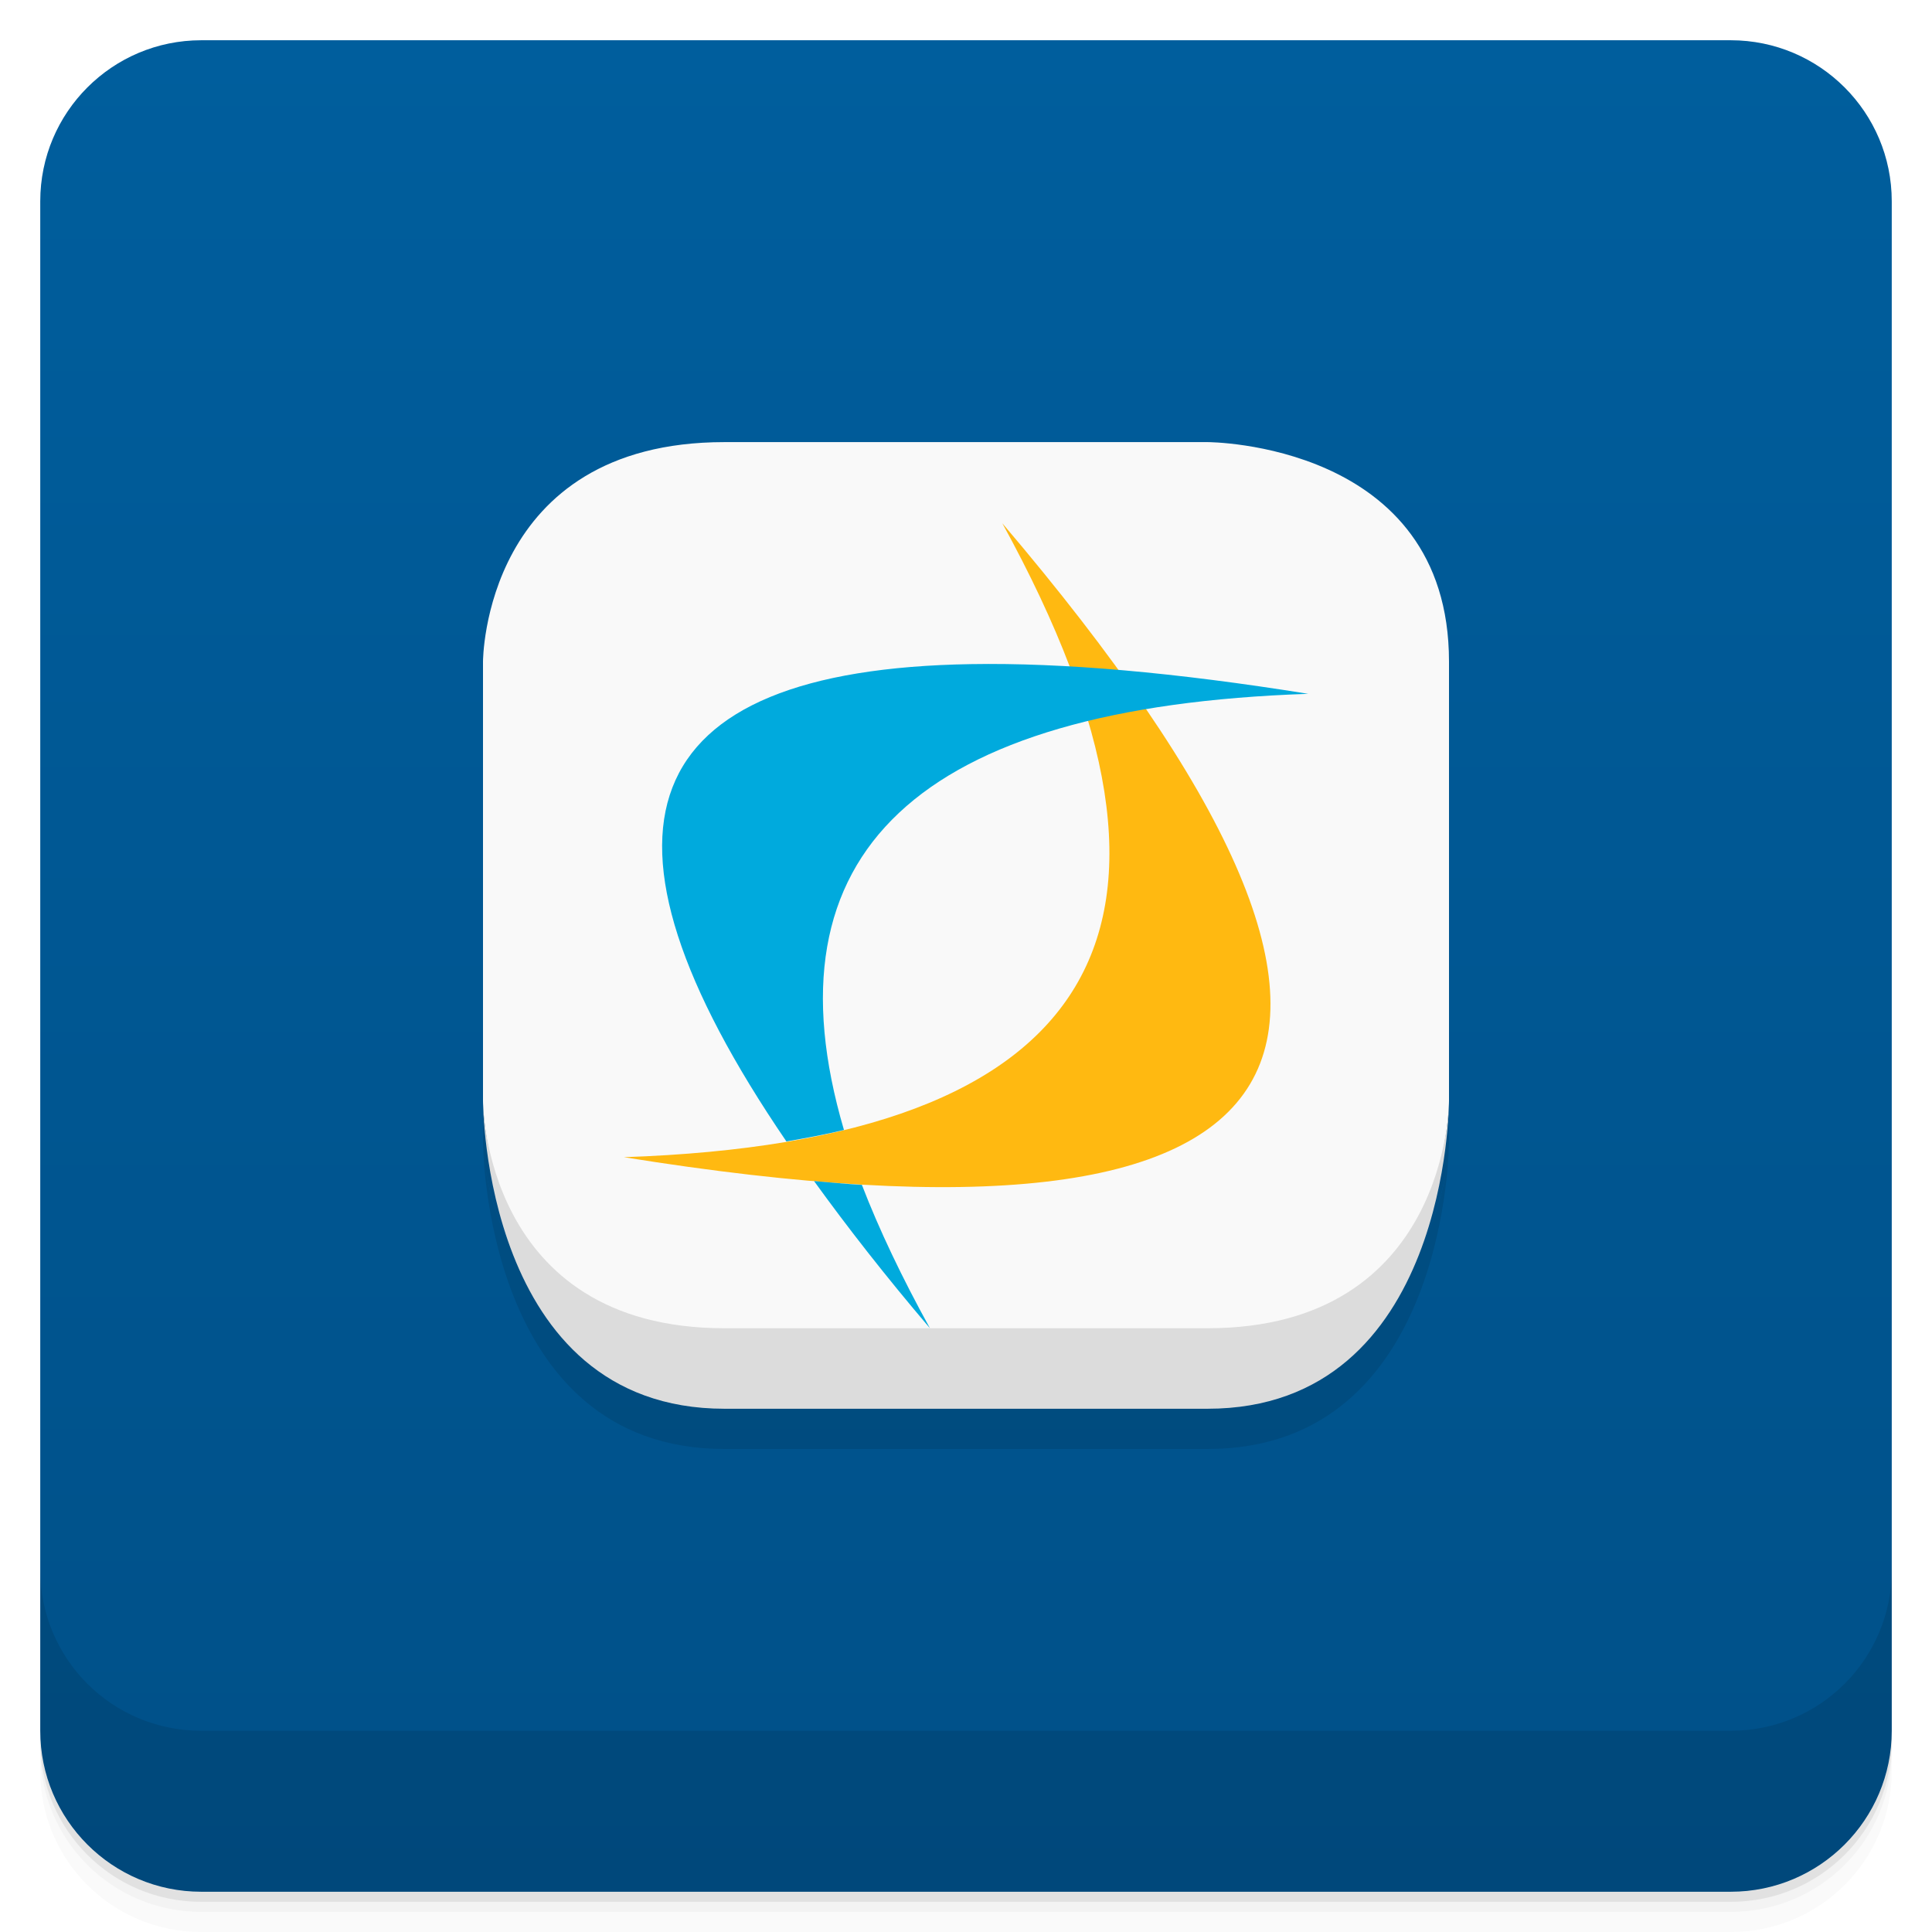
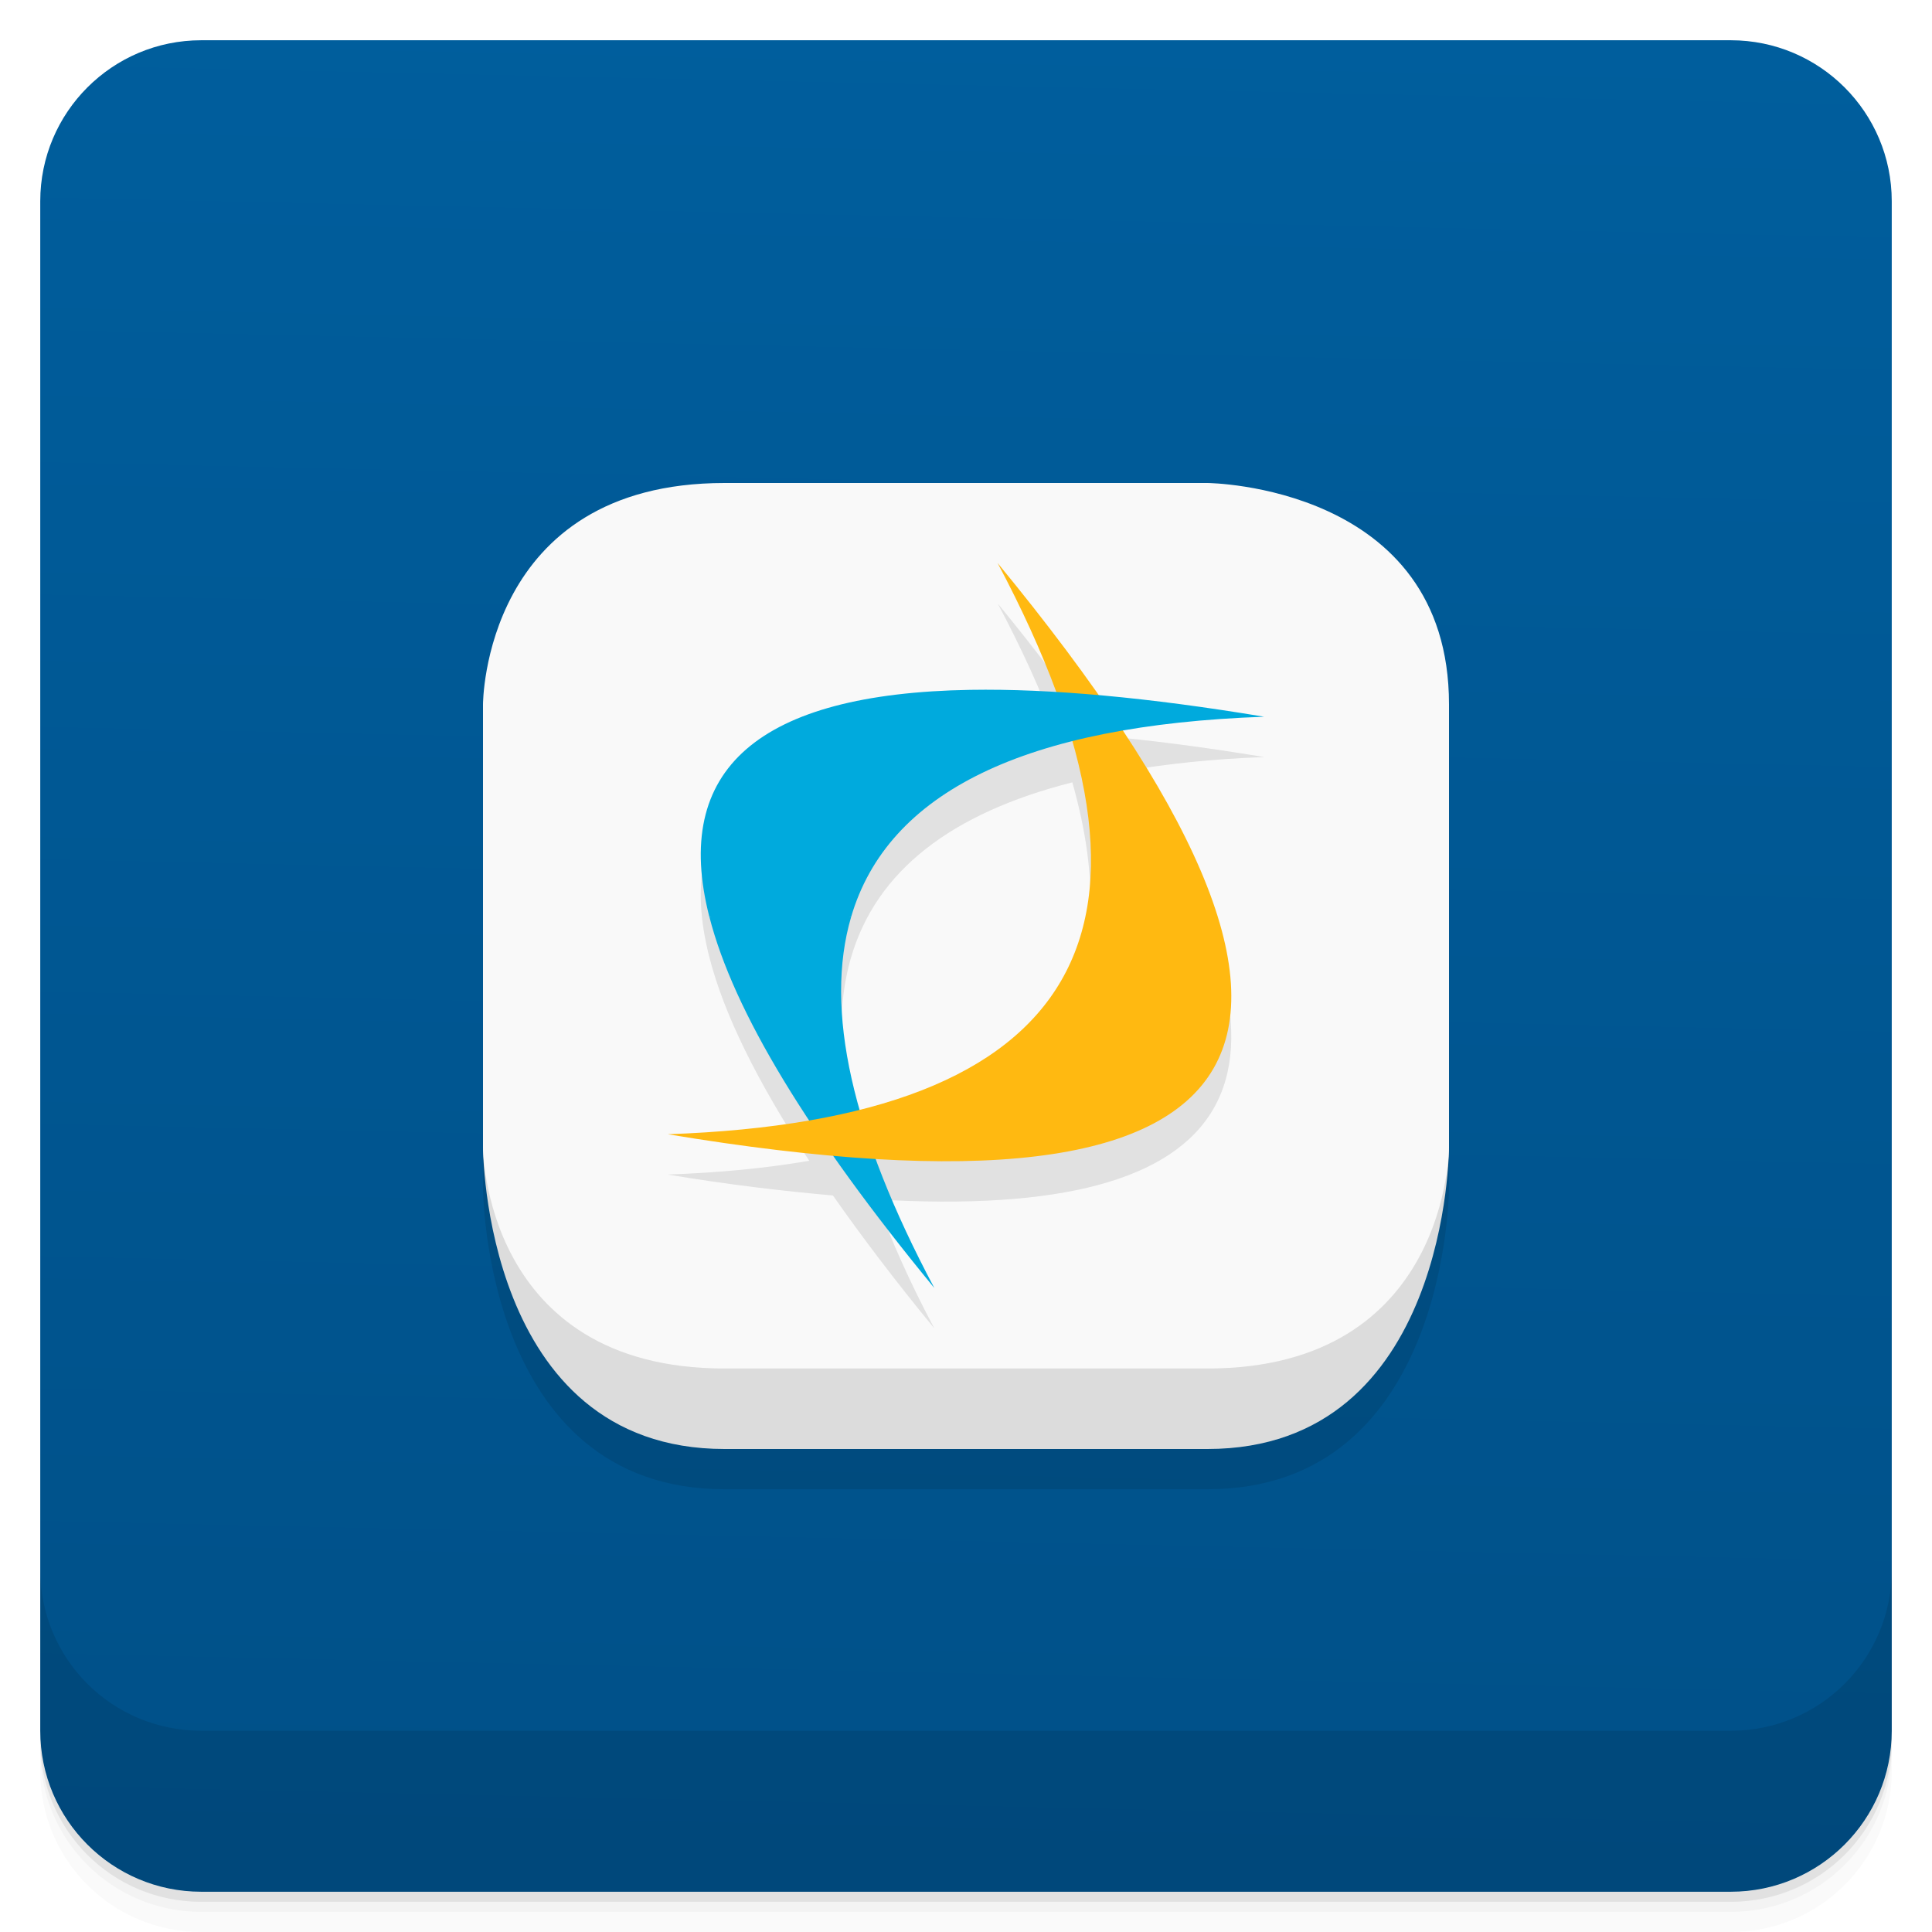
- <svg xmlns="http://www.w3.org/2000/svg" style="" version="1.1" viewBox="0 0 48 48">
-   <defs style="">
-     <linearGradient id="linearGradient3764" x1="1" x2="47" style="" gradientTransform="translate(-48 .002215)" gradientUnits="userSpaceOnUse">
+ <svg xmlns="http://www.w3.org/2000/svg" version="1.1" viewBox="0 0 48 48">
+   <defs>
+     <linearGradient id="linearGradient864" x1="1" x2="0" y1="1" y2="47" gradientTransform="translate(-48 -48)" gradientUnits="userSpaceOnUse">
      <stop style="stop-color:#005088" offset="0" />
      <stop style="stop-color:#005e9d" offset="1" />
    </linearGradient>
  </defs>
  <path d="m1 43v0.25c0 2.216 1.784 4 4 4h38c2.216 0 4-1.784 4-4v-0.25c0 2.216-1.784 4-4 4h-38c-2.216 0-4-1.784-4-4zm0 0.5v0.5c0 2.216 1.784 4 4 4h38c2.216 0 4-1.784 4-4v-0.5c0 2.216-1.784 4-4 4h-38c-2.216 0-4-1.784-4-4z" style="opacity:.02" />
  <path d="m1 43.25v0.25c0 2.216 1.784 4 4 4h38c2.216 0 4-1.784 4-4v-0.25c0 2.216-1.784 4-4 4h-38c-2.216 0-4-1.784-4-4z" style="opacity:.05" />
  <path d="m1 43v0.25c0 2.216 1.784 4 4 4h38c2.216 0 4-1.784 4-4v-0.25c0 2.216-1.784 4-4 4h-38c-2.216 0-4-1.784-4-4z" style="opacity:.1" />
-   <rect transform="rotate(-90)" x="-47" y="1" width="46" height="46" rx="4" style="fill:url(#linearGradient3764)" />
-   <g style="opacity:.1">
-     <path d="m12 28.348s0 5.453 6 5.453h12c6 0 6-5.453 6-5.453v-10.91c0-5.453-6-5.453-6-5.453h-12c-6 0-6 5.453-6 5.453" style="" />
-     <path d="m30 36c6 0 6-7.637 6-7.637s0 5.453-6 5.453h-12c-6 0-6-5.453-6-5.453s0 7.637 6 7.637" style="" />
-     <path d="m24.902 14c11.34 13.332 8.203 18.582-9.402 15.75 11.82-0.402 14.953-5.652 9.402-15.75" style="" />
-     <path d="m24.12 17.5c-8.367 0.137-9.879 4.09-4.582 11.859 0.5-0.086 0.977-0.176 1.43-0.285-2.023-6.887 1.82-10.508 11.535-10.836-3.301-0.531-6.098-0.777-8.383-0.738m-3.895 12.844c0.828 1.145 1.777 2.363 2.879 3.656-0.695-1.262-1.262-2.449-1.691-3.563-0.383-0.02-0.781-0.059-1.188-0.094" style="" />
-   </g>
-   <path d="m18 10.984c-6 0-6 5.453-6 5.453v10.91s0 6.053 6 6.053h12c6 0 6-6.053 6-6.053v-10.91c0-5.453-6-5.453-6-5.453h-12z" style="fill:#f9f9f9" />
-   <path d="m30 35c6 0 6-7.637 6-7.637s0 5.637-6 5.637h-12c-6 0-6-5.637-6-5.637s0 7.637 6 7.637" style="fill:#dcdcdc" />
-   <path d="m24.902 13c11.34 13.332 8.203 18.582-9.402 15.75 11.82-0.402 14.953-5.652 9.402-15.75" style="fill:#ffb911" />
-   <path d="m24.12 16.5c-8.367 0.137-9.879 4.09-4.582 11.859 0.5-0.086 0.977-0.176 1.43-0.285-2.023-6.887 1.82-10.508 11.535-10.836-3.301-0.531-6.098-0.777-8.383-0.738m-3.895 12.844c0.828 1.145 1.777 2.363 2.879 3.656-0.695-1.262-1.262-2.449-1.691-3.563-0.383-0.02-0.781-0.059-1.188-0.094" style="fill:#0ad" />
+   <rect transform="scale(-1)" x="-47" y="-47" width="46" height="46" rx="4" style="fill:url(#linearGradient864)" />
  <path d="m1 39v4c0 2.216 1.784 4 4 4h38c2.216 0 4-1.784 4-4v-4c0 2.216-1.784 4-4 4h-38c-2.216 0-4-1.784-4-4z" style="opacity:.1" />
+   <path d="m18 13c-6 0-6 5.5-6 5.5v11s0 7.5 6 7.5h12c6 0 6-7.5 6-7.5v-11c0-5.453-6-5.5-6-5.5z" style="opacity:.1" />
+   <path d="m30 36c6 0 6-7.5 6-7.5h-24s0 7.5 6 7.5" style="fill:#dcdcdc" />
+   <path d="m12 28.5s0 5.5 6 5.5h12c6 0 6-5.5 6-5.5v-11c0-5.453-6-5.5-6-5.5h-12c-6 0-6 5.5-6 5.5" style="fill:#f9f9f9" />
+   <path d="m24.785 14.988c0.606 1.14 1.092 2.21 1.461 3.213-0.756-0.045-1.482-0.074-2.141-0.062-5.264 0.089-7.421 1.972-6.481 5.643 0.363 1.417 1.196 3.106 2.482 5.057-1.053 0.182-2.224 0.297-3.516 0.342 1.501 0.25 2.844 0.409 4.104 0.52 0.724 1.034 1.553 2.128 2.518 3.301-0.606-1.139-1.077-2.201-1.445-3.203 9.127 0.544 11.174-3.001 6.139-10.635 1.055-0.183 2.208-0.31 3.502-0.355-1.498-0.249-2.871-0.425-4.129-0.535-0.723-1.032-1.531-2.112-2.494-3.283zm1.857 4.449c1.375 4.851-0.385 7.895-5.277 9.129-0.527-1.857-0.608-3.457-0.219-4.785 0.629-2.143 2.479-3.579 5.496-4.344z" style="opacity:.1;stroke-width:.546" />
+   <path d="m17.625 22.781c0.6 2.344 2.46 5.415 5.588 9.219-2.053-3.86-2.738-6.931-2.067-9.219l-1.833-0.331z" style="fill:#0ad;stroke-width:.546" />
+   <path d="m24.785 13.988c9.882 12.014 7.151 16.745-8.194 14.192 10.302-0.361 13.034-5.091 8.194-14.192" style="fill:#ffb911;stroke-width:.546" />
+   <path d="m24.106 17.139c-5.264 0.089-7.422 1.971-6.482 5.642h3.522c0.911-3.106 4.328-4.766 10.261-4.974-2.877-0.479-5.311-0.701-7.301-0.668zm-6.482 5.642z" style="fill:#0ad;stroke-width:.546" />
</svg>
